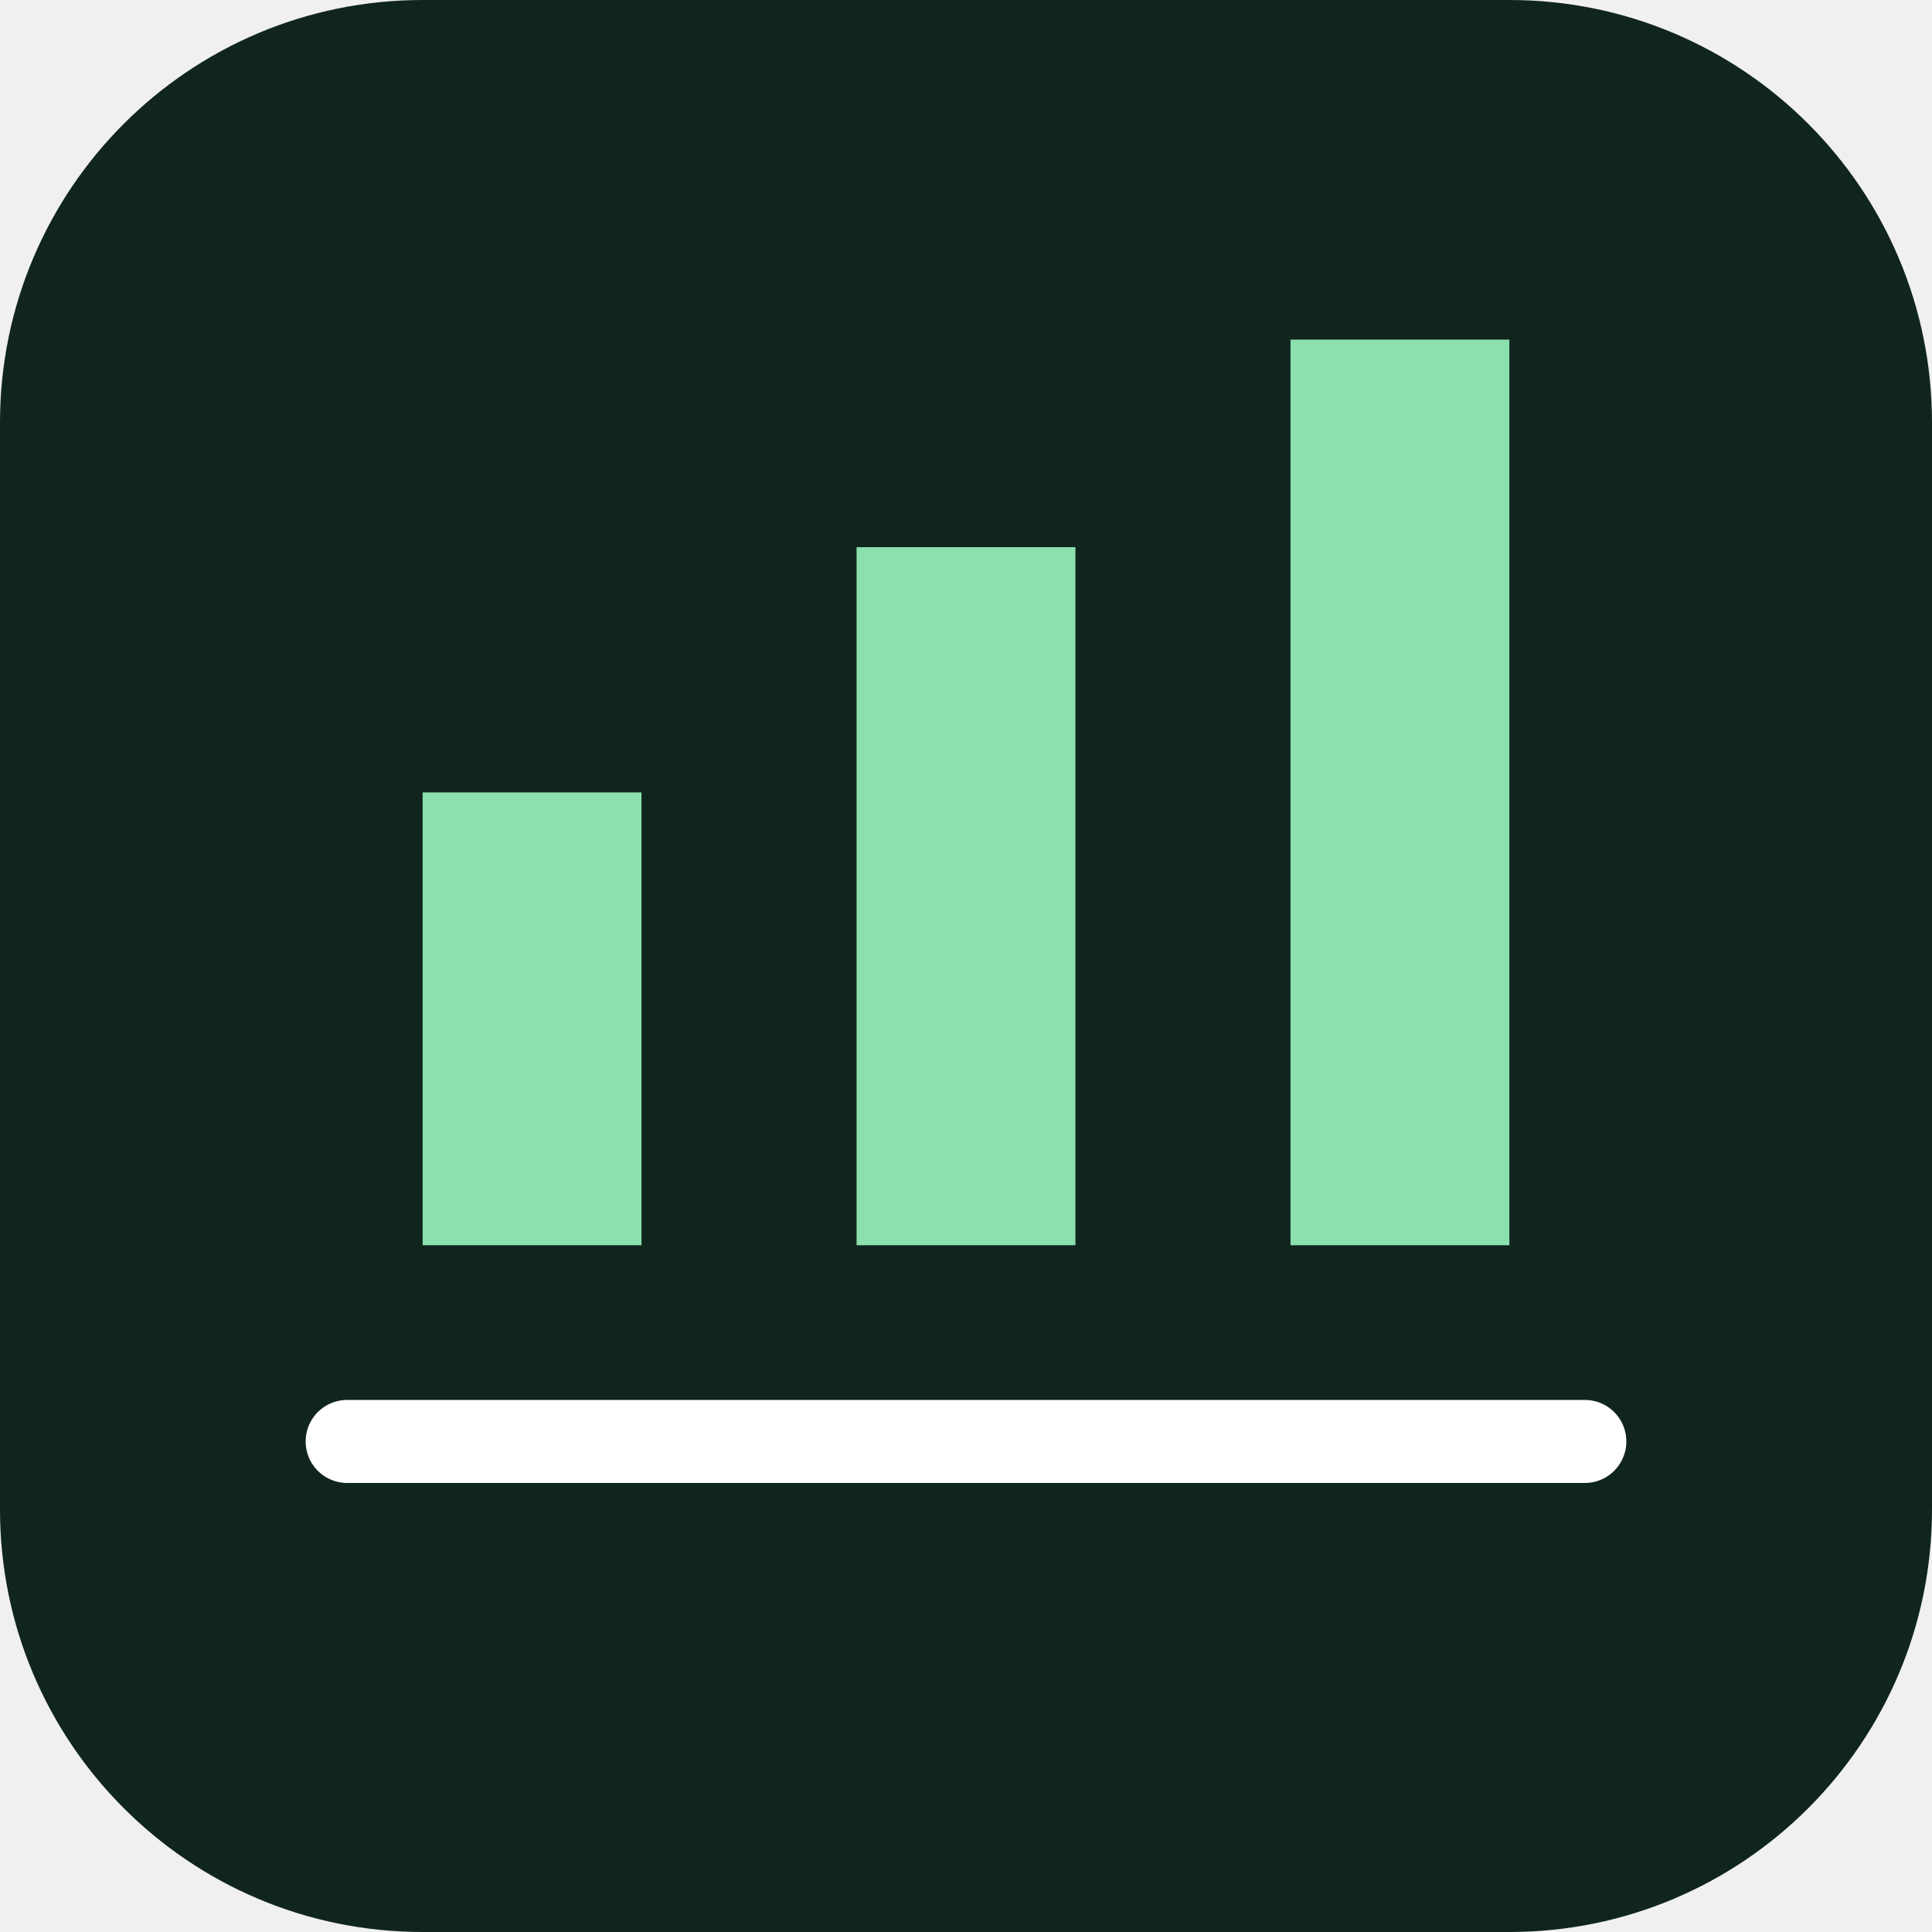
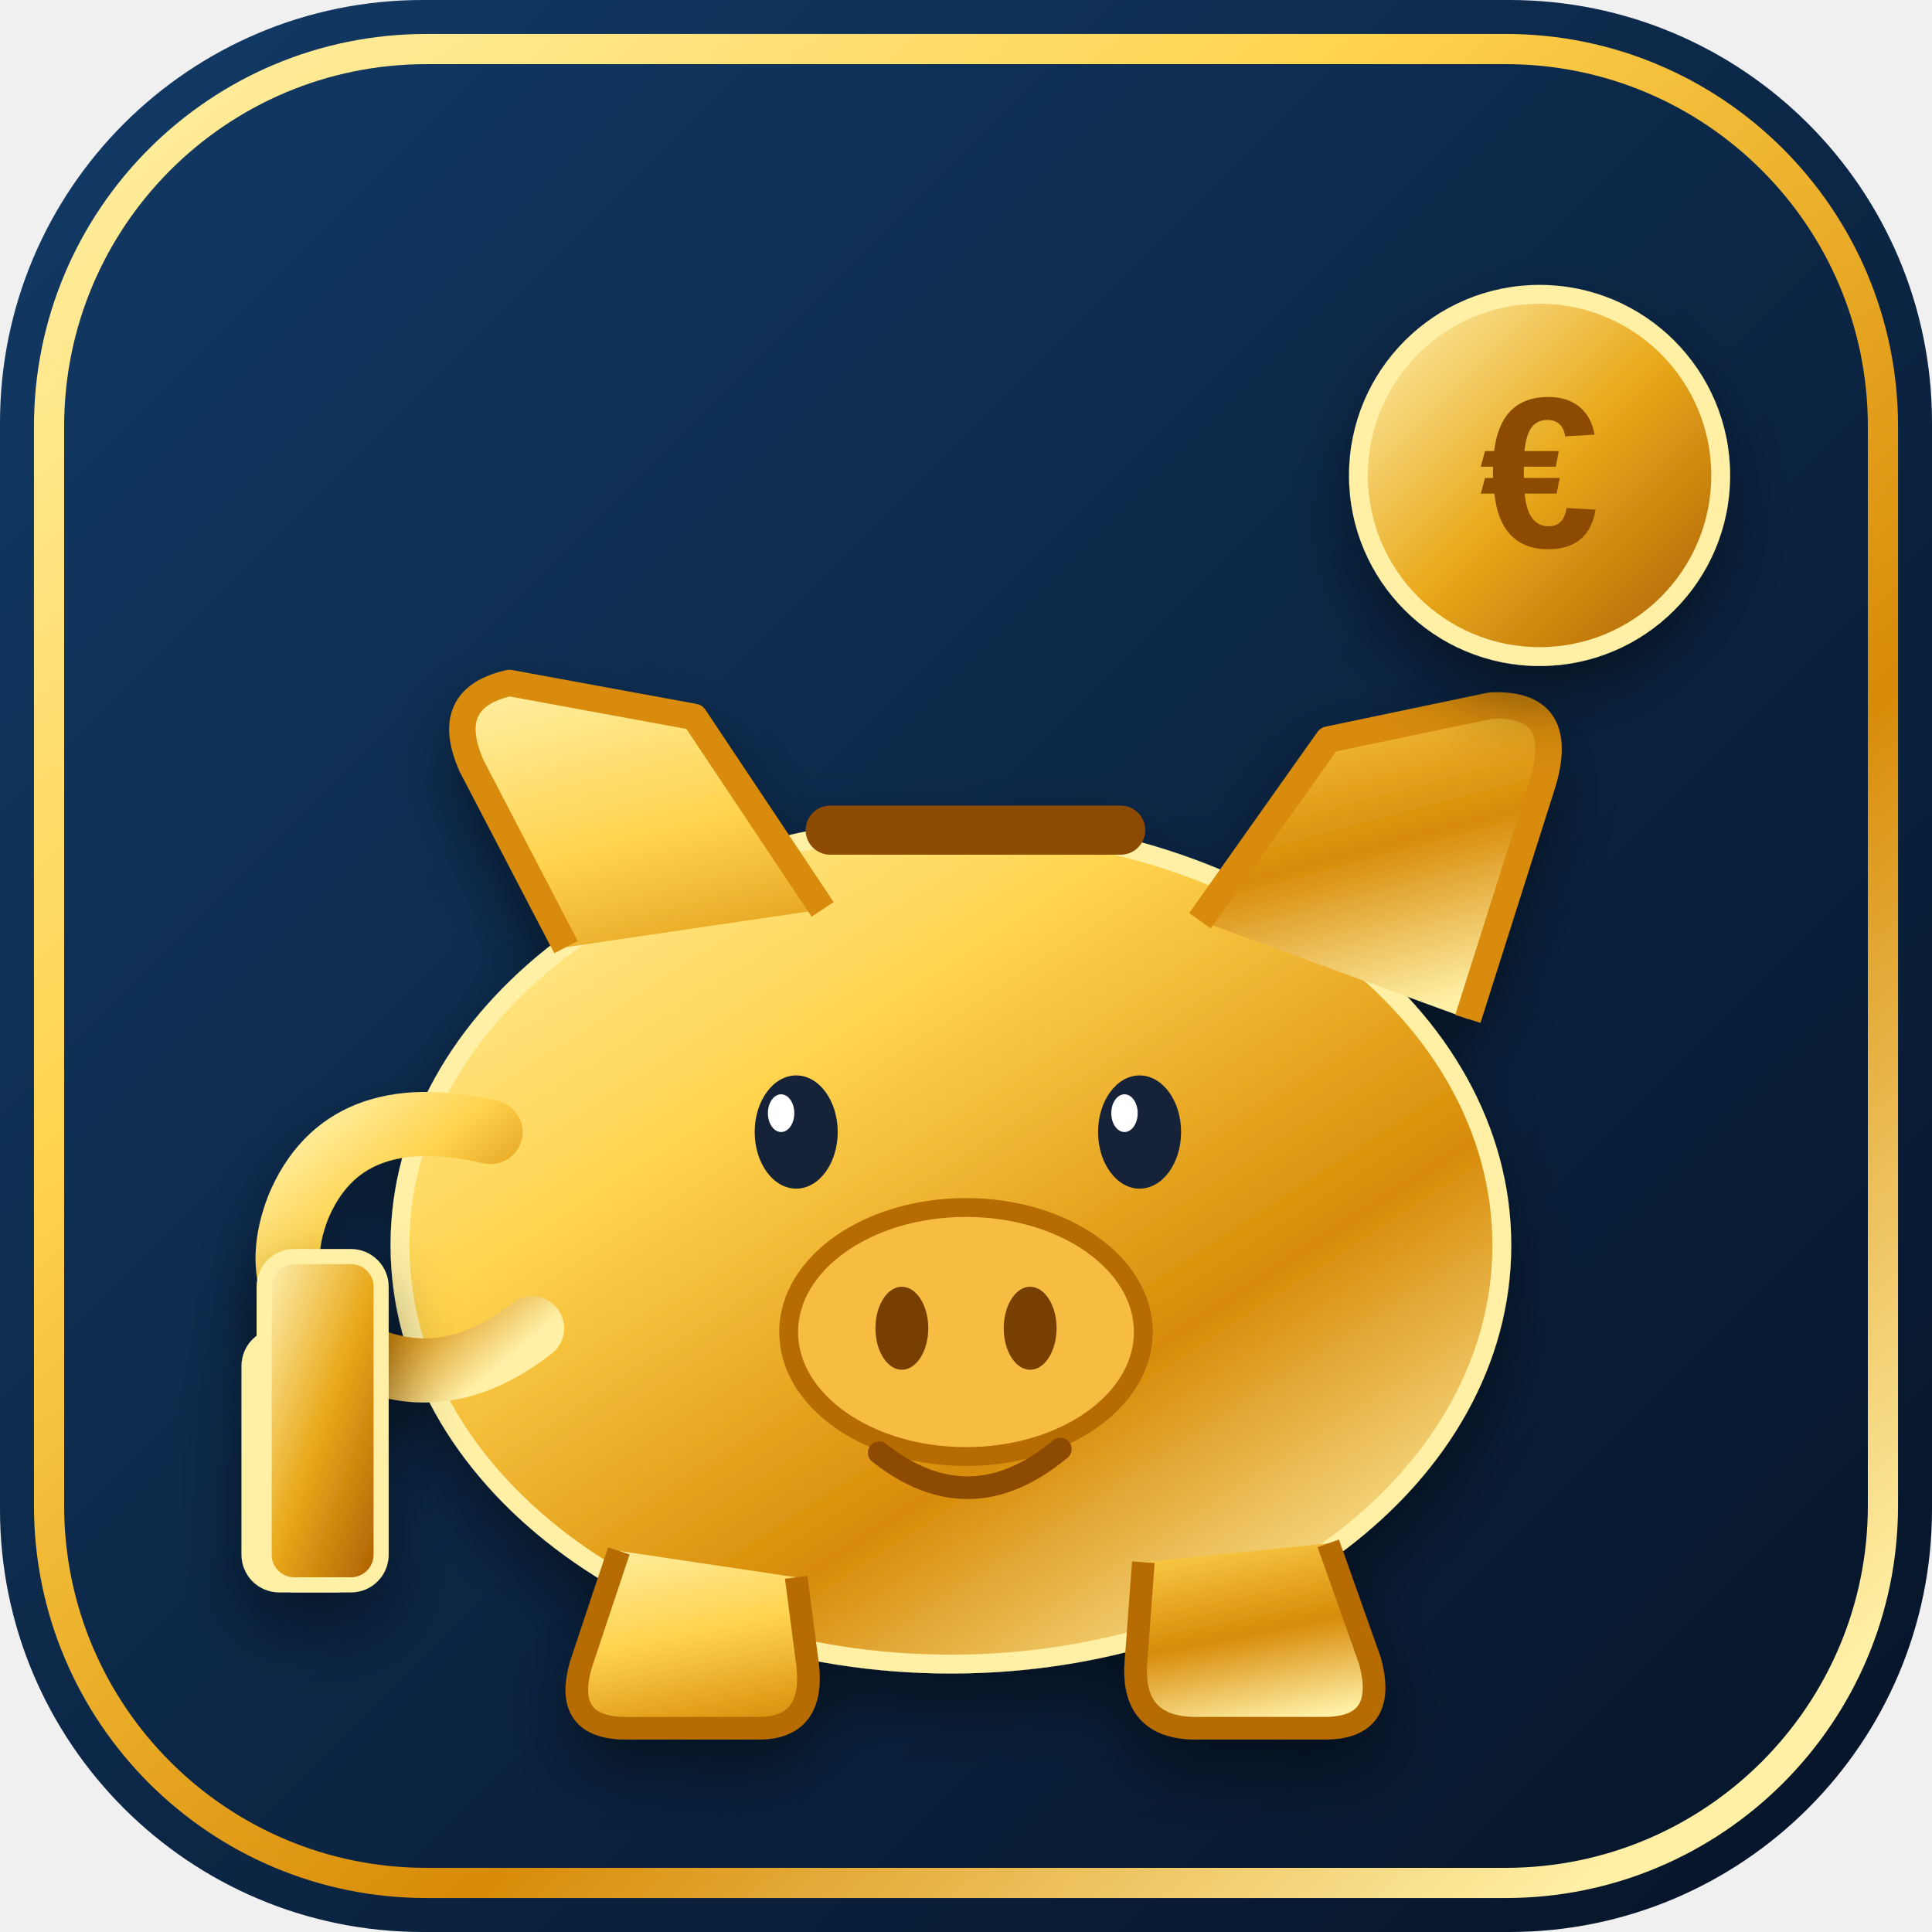
<svg xmlns="http://www.w3.org/2000/svg" viewBox="0 0 512 512">
-   <rect width="512" height="512" rx="112" fill="#10251e" />
-   <path d="M112 330h58V210h-58zm115 0h58V145h-58zm115 0h58V90h-58z" fill="#8ce0ae" />
-   <path d="M92 382h328" stroke="#fff" stroke-width="22" stroke-linecap="round" />
+   <defs>
+     <linearGradient id="bg" x1="0" y1="0" x2="1" y2="1">
+       <stop stop-color="#123b67" />
+       <stop offset="1" stop-color="#061326" />
+     </linearGradient>
+     <linearGradient id="gold" x1="0" y1="0" x2=".85" y2="1">
+       <stop stop-color="#fff0a6" />
+       <stop offset=".35" stop-color="#ffd34e" />
+       <stop offset=".7" stop-color="#d88b08" />
+       <stop offset="1" stop-color="#fff0a6" />
+     </linearGradient>
+     <linearGradient id="coin" x1="0" y1="0" x2="1" y2="1">
+       <stop stop-color="#fff4b8" />
+       <stop offset=".5" stop-color="#e9a91b" />
+       <stop offset="1" stop-color="#a95b00" />
+     </linearGradient>
+     <filter id="shadow" x="-30%" y="-30%" width="160%" height="170%">
+       <feGaussianBlur in="SourceAlpha" stdDeviation="9" />
+       <feOffset dy="9" />
+       <feComponentTransfer>
+         <feFuncA type="linear" slope=".45" />
+       </feComponentTransfer>
+       <feMerge>
+         <feMergeNode />
+         <feMergeNode in="SourceGraphic" />
+       </feMerge>
+     </filter>
+   </defs>
+   <rect width="512" height="512" rx="112" fill="url(#bg)" />
+   <rect x="13" y="13" width="486" height="486" rx="100" fill="none" stroke="url(#gold)" stroke-width="8" />
+   <g filter="url(#shadow)">
+     <ellipse cx="252" cy="330" rx="146" ry="111" fill="url(#gold)" stroke="#fff0a6" stroke-width="5" />
+     <path d="M150 251 125 203q-8-18 10-22l49 9 34 51M318 244l34-48 43-9q20-1 14 20l-20 63" fill="url(#gold)" stroke="#d88b08" stroke-width="7" stroke-linejoin="round" />
+     <path d="M220 220h77" stroke="#8c4c00" stroke-width="13" stroke-linecap="round" />
+     <path d="M130 300q-39-9-51 20-10 26 16 39 23 11 46-7" fill="none" stroke="url(#gold)" stroke-width="17" stroke-linecap="round" />
+     <path d="M164 411l-10 30q-5 17 12 17h35q15 0 13-17l-3-23M303 414l-2 27q-1 17 16 17h34q17 0 12-18l-11-31" fill="url(#gold)" stroke="#b66c06" stroke-width="6" />
+     <ellipse cx="211" cy="300" rx="11" ry="15" fill="#152238" />
+     <ellipse cx="302" cy="300" rx="11" ry="15" fill="#152238" />
+     <ellipse cx="207" cy="295" rx="3.5" ry="5" fill="#fff" />
+     <ellipse cx="298" cy="295" rx="3.5" ry="5" fill="#fff" />
+     <ellipse cx="256" cy="353" rx="47" ry="33" fill="#f6bd42" stroke="#b66c06" stroke-width="5" />
+     <ellipse cx="239" cy="352" rx="7" ry="11" fill="#774000" />
+     <ellipse cx="273" cy="352" rx="7" ry="11" fill="#774000" />
+     <path d="M233 385q24 19 48-1" fill="none" stroke="#8c4c00" stroke-width="6" stroke-linecap="round" />
+   </g>
+   <g filter="url(#shadow)">
+     <path d="M360 126a48 48 0 1 0 96 0 48 48 0 1 0-96 0" fill="url(#coin)" stroke="#fff0a6" stroke-width="5" />
+     <text x="408" y="145" text-anchor="middle" font-family="Arial,sans-serif" font-size="57" font-weight="bold" fill="#8c4c00">€</text>
+     <rect x="66" y="354" width="31" height="66" rx="8" fill="url(#coin)" stroke="#fff0a6" stroke-width="4" />
+     <rect x="70" y="333" width="31" height="87" rx="8" fill="url(#coin)" stroke="#fff0a6" stroke-width="4" />
+   </g>
+   <path d="M145 472h222" stroke="url(#gold)" stroke-width="7" stroke-linecap="round" />
</svg>
